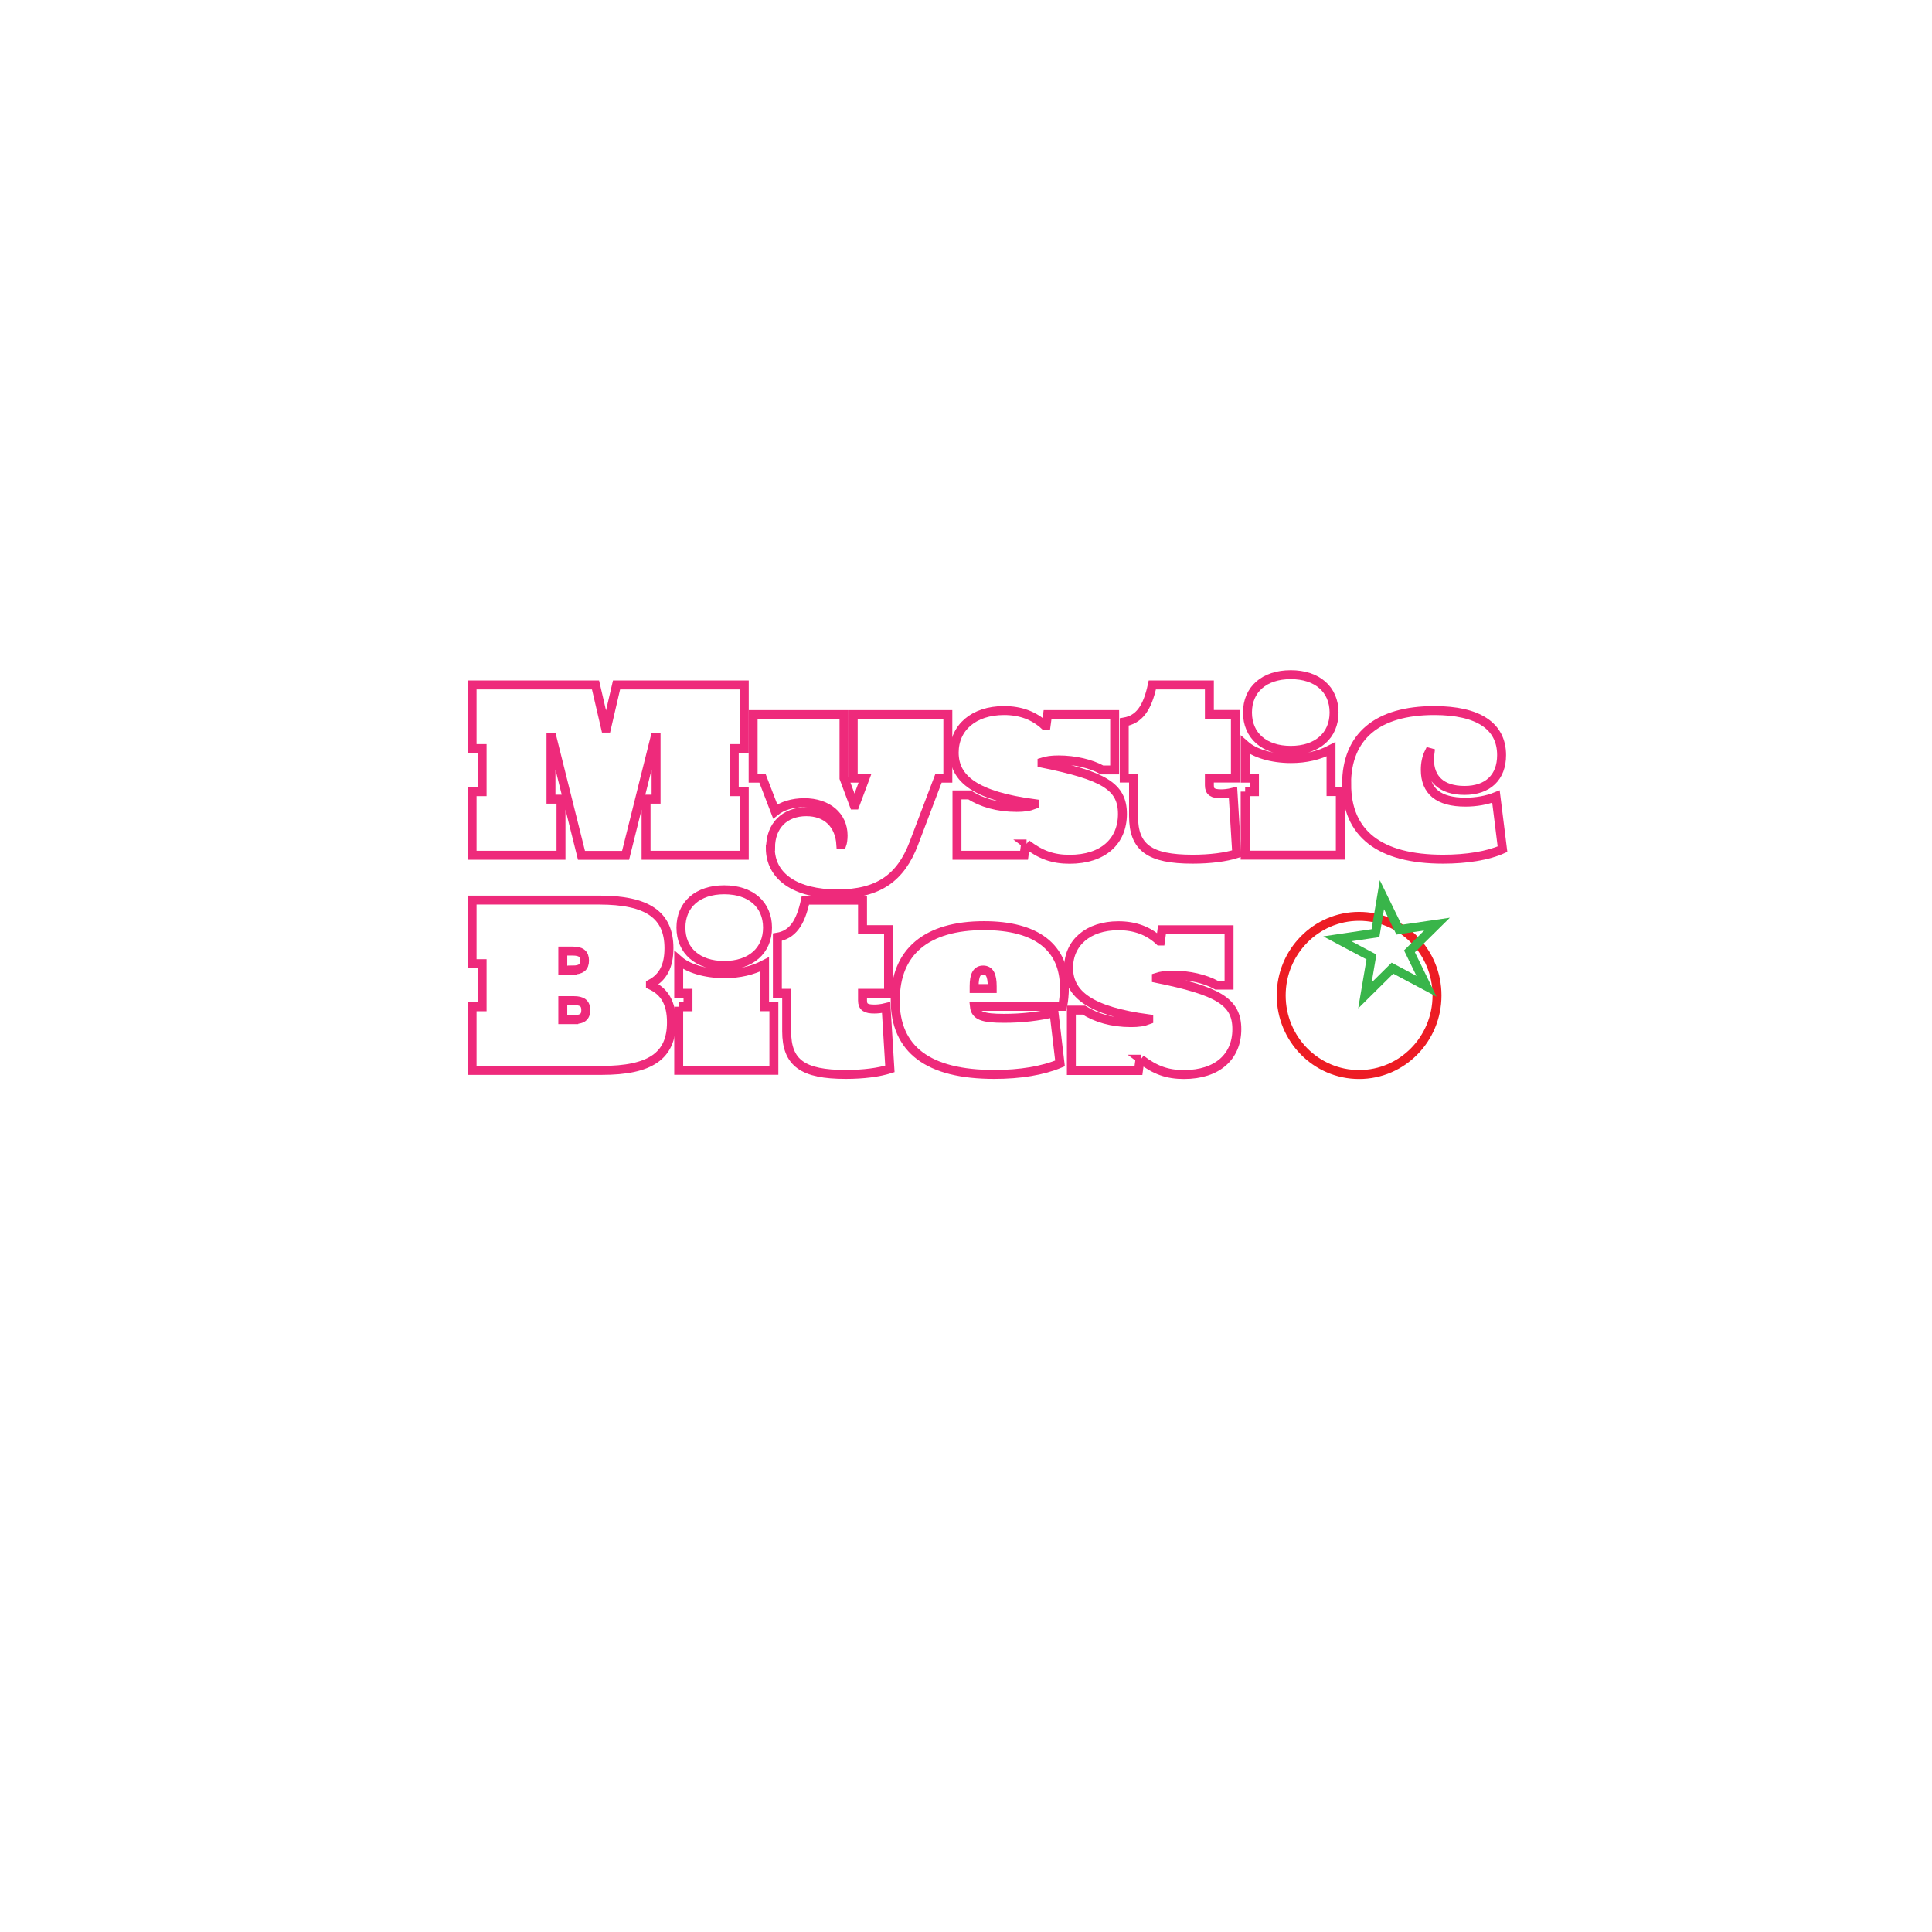
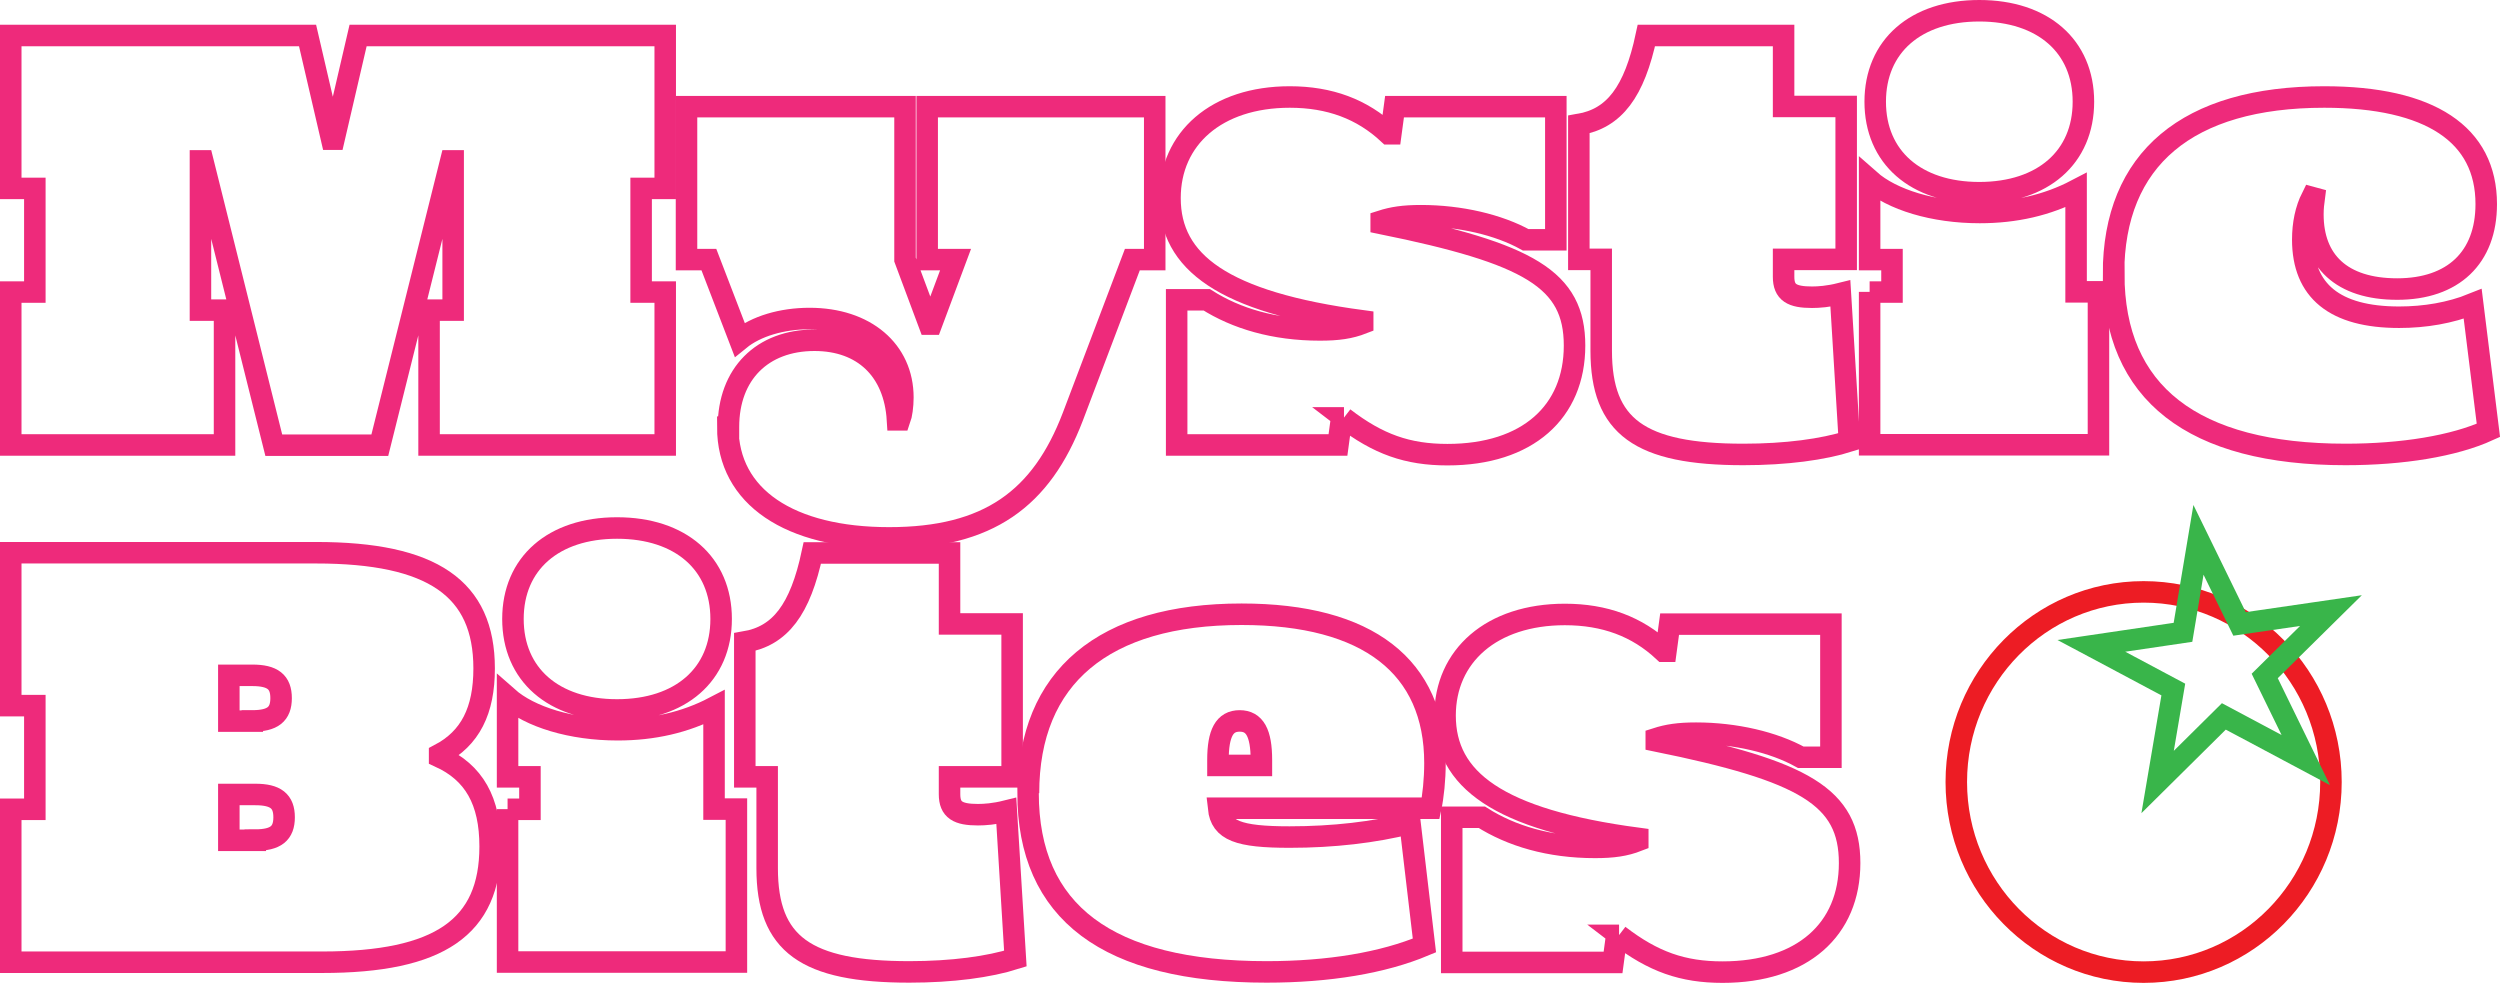
- <svg xmlns="http://www.w3.org/2000/svg" id="Layer_1" data-name="Layer 1" viewBox="0 0 216 216">
+ <svg xmlns="http://www.w3.org/2000/svg" id="Layer_1" data-name="Layer 1" viewBox="0 0 116.24 45.7">
  <defs>
    <style>
      .cls-1 {
        stroke: #ee2a7b;
      }

      .cls-1, .cls-2, .cls-3 {
        fill: none;
        stroke-miterlimit: 10;
      }

      .cls-2 {
-         stroke: #ed1c24;
+         stroke: #39b54a;
      }

      .cls-3 {
-         stroke: #39b54a;
+         stroke: #ed1c24;
      }
    </style>
  </defs>
  <g>
-     <path class="cls-1" d="M52.78,88.51h1.12v-4.82h-1.12v-7.11h13.8l1.12,4.82h.11l1.12-4.82h14.28v7.11h-1.12v4.82h1.12v7.11h-10.98v-6.27h1.12v-6.94h-.11l-3.3,13.22h-4.93l-3.3-13.22h-.11v6.94h1.12v6.27h-9.94v-7.11Z" />
-     <path class="cls-1" d="M86.15,94.78c0-2.46,1.57-4.03,4-4.03,2.27,0,3.72,1.4,3.86,3.7h.11c.08-.22.14-.64.14-1.04,0-2.18-1.74-3.67-4.34-3.67-1.29,0-2.49.36-3.25.98l-1.43-3.72h-1.04v-7.11h10.16v7.11l1.12,3h.11l1.12-3h-1.32v-7.11h10.58v7.11h-1.04l-2.77,7.31c-1.46,3.81-3.92,5.63-8.54,5.63s-7.5-1.9-7.5-5.15Z" />
-     <path class="cls-1" d="M114.77,94.36h-.11l-.17,1.26h-7.5v-6.75h1.4c1.37.87,3.14,1.4,5.26,1.4.84,0,1.4-.08,1.99-.31v-.11c-6.52-.87-8.96-2.74-8.96-5.71,0-2.77,2.16-4.7,5.57-4.7,1.85,0,3.36.56,4.59,1.71h.11l.17-1.26h7.5v6.19h-1.4c-1.26-.7-3.05-1.12-4.87-1.12-.81,0-1.32.08-1.85.25v.11c6.89,1.4,8.99,2.6,8.99,5.68s-2.18,5.07-5.91,5.07c-1.85,0-3.22-.48-4.82-1.71Z" />
-     <path class="cls-1" d="M126.73,91.25v-4.26h-1.04v-6.27c1.65-.28,2.58-1.51,3.14-4.14h6.38v3.3h2.91v7.11h-2.91v.81c0,.73.39.95,1.32.95.31,0,.76-.03,1.32-.17l.42,6.86c-1.23.39-2.94.62-4.93.62-4.82,0-6.61-1.29-6.61-4.82Z" />
-     <path class="cls-1" d="M139.21,88.51h1.04v-1.51h-1.04v-3.7c1.04.92,2.97,1.51,5.12,1.51,1.65,0,3.14-.34,4.48-1.04v4.73h1.04v7.11h-10.64v-7.11ZM139.47,79.66c0-2.58,1.88-4.23,4.84-4.23s4.84,1.65,4.84,4.23-1.88,4.23-4.84,4.23-4.84-1.65-4.84-4.23Z" />
-     <path class="cls-1" d="M150.55,87.67c0-5.35,3.44-8.23,9.8-8.23,4.93,0,7.53,1.74,7.53,4.98,0,2.49-1.54,3.95-4.14,3.95s-3.92-1.32-3.92-3.47c0-.31.03-.53.06-.76l-.11-.03c-.28.56-.42,1.23-.42,1.96,0,2.38,1.48,3.61,4.48,3.61,1.2,0,2.38-.2,3.42-.62l.73,5.88c-1.6.73-4,1.12-6.64,1.12-7.11,0-10.78-2.86-10.78-8.4Z" />
+     <path class="cls-1" d="M.5,13.58h1.12v-4.82H.5V1.65h13.8l1.12,4.82h.11l1.12-4.82h14.28v7.11h-1.12v4.82h1.12v7.11h-10.98v-6.27h1.12v-6.94h-.11l-3.3,13.22h-4.93l-3.3-13.22h-.11v6.94h1.12v6.27H.5v-7.11h0Z" />
+     <path class="cls-1" d="M33.87,19.85c0-2.46,1.57-4.03,4-4.03,2.27,0,3.72,1.4,3.86,3.7h.11c.08-.22.14-.64.14-1.04,0-2.18-1.74-3.67-4.34-3.67-1.29,0-2.49.36-3.25.98l-1.43-3.72h-1.04v-7.11h10.16v7.11l1.12,3h.11l1.12-3h-1.32v-7.11h10.58v7.11h-1.04l-2.77,7.31c-1.46,3.81-3.92,5.63-8.54,5.63s-7.5-1.9-7.5-5.15h.03Z" />
+     <path class="cls-1" d="M62.49,19.43h-.11l-.17,1.26h-7.5v-6.75h1.4c1.37.87,3.14,1.4,5.26,1.4.84,0,1.4-.08,1.99-.31v-.11c-6.52-.87-8.96-2.74-8.96-5.71,0-2.77,2.16-4.7,5.57-4.7,1.85,0,3.36.56,4.59,1.71h.11l.17-1.26h7.5v6.19h-1.4c-1.26-.7-3.05-1.12-4.87-1.12-.81,0-1.32.08-1.85.25v.11c6.89,1.4,8.99,2.6,8.99,5.68s-2.18,5.07-5.91,5.07c-1.85,0-3.22-.48-4.82-1.71h.01Z" />
+     <path class="cls-1" d="M74.45,16.32v-4.26h-1.04v-6.27c1.65-.28,2.58-1.51,3.14-4.14h6.38v3.3h2.91v7.11h-2.91v.81c0,.73.39.95,1.32.95.31,0,.76-.03,1.32-.17l.42,6.86c-1.23.39-2.94.62-4.93.62-4.82,0-6.61-1.29-6.61-4.82h0Z" />
+     <path class="cls-1" d="M86.93,13.58h1.04v-1.51h-1.04v-3.7c1.04.92,2.97,1.51,5.12,1.51,1.65,0,3.14-.34,4.48-1.04v4.73h1.04v7.11h-10.64v-7.11h0ZM87.19,4.73c0-2.58,1.88-4.23,4.84-4.23s4.84,1.65,4.84,4.23-1.88,4.23-4.84,4.23-4.84-1.65-4.84-4.23Z" />
+     <path class="cls-1" d="M98.27,12.74c0-5.35,3.44-8.23,9.8-8.23,4.93,0,7.53,1.74,7.53,4.98,0,2.49-1.54,3.95-4.14,3.95s-3.92-1.32-3.92-3.47c0-.31.03-.53.06-.76l-.11-.03c-.28.56-.42,1.23-.42,1.96,0,2.38,1.48,3.61,4.48,3.61,1.2,0,2.38-.2,3.42-.62l.73,5.88c-1.6.73-4,1.12-6.64,1.12-7.11,0-10.78-2.86-10.78-8.4h0Z" />
  </g>
  <g>
-     <path class="cls-1" d="M52.78,112.56h1.12v-4.82h-1.12v-7.11h14.2c5.4,0,7.81,1.65,7.81,5.38,0,1.96-.64,3.25-2.07,4v.11c1.6.73,2.35,2.04,2.35,4.17,0,3.75-2.35,5.38-7.81,5.38h-14.48v-7.11ZM64.01,108.45c.95,0,1.34-.31,1.34-1.06s-.39-1.06-1.34-1.06h-1.09v2.13h1.09ZM64.15,113.99c.95,0,1.34-.31,1.34-1.06s-.39-1.06-1.34-1.06h-1.23v2.13h1.23Z" />
-     <path class="cls-1" d="M75.88,112.56h1.04v-1.51h-1.04v-3.7c1.04.92,2.97,1.51,5.12,1.51,1.65,0,3.14-.34,4.48-1.04v4.73h1.04v7.11h-10.64v-7.11ZM76.13,103.71c0-2.58,1.88-4.23,4.84-4.23s4.84,1.65,4.84,4.23-1.88,4.23-4.84,4.23-4.84-1.65-4.84-4.23Z" />
-     <path class="cls-1" d="M87.95,115.31v-4.26h-1.04v-6.27c1.65-.28,2.58-1.51,3.14-4.14h6.38v3.3h2.91v7.11h-2.91v.81c0,.73.39.95,1.32.95.31,0,.76-.03,1.32-.17l.42,6.86c-1.23.39-2.94.62-4.93.62-4.82,0-6.61-1.29-6.61-4.82Z" />
-     <path class="cls-1" d="M100.1,111.81c0-5.4,3.5-8.32,9.91-8.32,5.88,0,8.99,2.44,8.99,6.92,0,.76-.08,1.54-.2,2.1h-9.86c.11,1.04.92,1.34,3.3,1.34,2.04,0,3.92-.22,5.6-.64l.67,5.68c-1.93.81-4.45,1.23-7.34,1.23-7.39,0-11.09-2.77-11.09-8.32ZM110.93,110.52v-.25c0-1.26-.31-1.82-1.01-1.82s-1.01.56-1.01,1.82v.25h2.02Z" />
-     <path class="cls-1" d="M127.56,118.42h-.11l-.17,1.26h-7.5v-6.75h1.4c1.37.87,3.14,1.4,5.26,1.4.84,0,1.4-.08,1.99-.31v-.11c-6.52-.87-8.96-2.74-8.96-5.71,0-2.77,2.16-4.7,5.57-4.7,1.85,0,3.36.56,4.59,1.71h.11l.17-1.26h7.5v6.19h-1.4c-1.26-.7-3.05-1.12-4.87-1.12-.81,0-1.32.08-1.85.25v.11c6.89,1.4,8.99,2.6,8.99,5.68s-2.18,5.07-5.91,5.07c-1.85,0-3.22-.48-4.82-1.71Z" />
+     <path class="cls-1" d="M.5,37.63h1.12v-4.82H.5v-7.11h14.2c5.4,0,7.81,1.65,7.81,5.38,0,1.96-.64,3.25-2.07,4v.11c1.6.73,2.35,2.04,2.35,4.17,0,3.75-2.35,5.38-7.81,5.38H.5s0-7.11,0-7.11ZM11.73,33.52c.95,0,1.34-.31,1.34-1.06s-.39-1.06-1.34-1.06h-1.09v2.13h1.09ZM11.87,39.06c.95,0,1.34-.31,1.34-1.06s-.39-1.06-1.34-1.06h-1.23v2.13h1.23Z" />
+     <path class="cls-1" d="M23.6,37.63h1.04v-1.51h-1.04v-3.7c1.04.92,2.97,1.51,5.12,1.51,1.65,0,3.14-.34,4.48-1.04v4.73h1.04v7.11h-10.64v-7.11h0ZM23.85,28.78c0-2.58,1.88-4.23,4.84-4.23s4.84,1.65,4.84,4.23-1.88,4.23-4.84,4.23-4.84-1.65-4.84-4.23Z" />
+     <path class="cls-1" d="M35.67,40.38v-4.26h-1.04v-6.27c1.65-.28,2.58-1.51,3.14-4.14h6.38v3.3h2.91v7.11h-2.91v.81c0,.73.39.95,1.32.95.31,0,.76-.03,1.32-.17l.42,6.86c-1.23.39-2.94.62-4.93.62-4.82,0-6.61-1.29-6.61-4.82h0Z" />
+     <path class="cls-1" d="M47.82,36.88c0-5.4,3.5-8.32,9.91-8.32,5.88,0,8.99,2.44,8.99,6.92,0,.76-.08,1.54-.2,2.1h-9.86c.11,1.04.92,1.34,3.3,1.34,2.04,0,3.92-.22,5.6-.64l.67,5.68c-1.93.81-4.45,1.23-7.34,1.23-7.39,0-11.09-2.77-11.09-8.32h.02ZM58.65,35.59v-.25c0-1.26-.31-1.82-1.01-1.82s-1.01.56-1.01,1.82v.25h2.02Z" />
+     <path class="cls-1" d="M75.28,43.49h-.11l-.17,1.26h-7.5v-6.75h1.4c1.37.87,3.14,1.4,5.26,1.4.84,0,1.4-.08,1.99-.31v-.11c-6.52-.87-8.96-2.74-8.96-5.71,0-2.77,2.16-4.7,5.57-4.7,1.85,0,3.36.56,4.59,1.71h.11l.17-1.26h7.5v6.19h-1.4c-1.26-.7-3.05-1.12-4.87-1.12-.81,0-1.32.08-1.85.25v.11c6.89,1.4,8.99,2.6,8.99,5.68s-2.18,5.07-5.91,5.07c-1.85,0-3.22-.48-4.82-1.71h0Z" />
  </g>
-   <ellipse class="cls-2" cx="151.95" cy="111.29" rx="8.71" ry="8.84" />
-   <polygon class="cls-3" points="159.49 110.27 155.68 108.24 152.6 111.29 153.33 106.99 149.52 104.96 153.78 104.33 154.5 100.03 156.41 103.94 160.66 103.32 157.58 106.36 159.49 110.27" />
+   <ellipse class="cls-3" cx="99.67" cy="36.36" rx="8.71" ry="8.84" />
+   <polygon class="cls-2" points="107.21 35.34 103.4 33.31 100.32 36.36 101.05 32.06 97.24 30.03 101.5 29.4 102.22 25.1 104.13 29.01 108.38 28.39 105.3 31.43 107.21 35.34" />
</svg>
